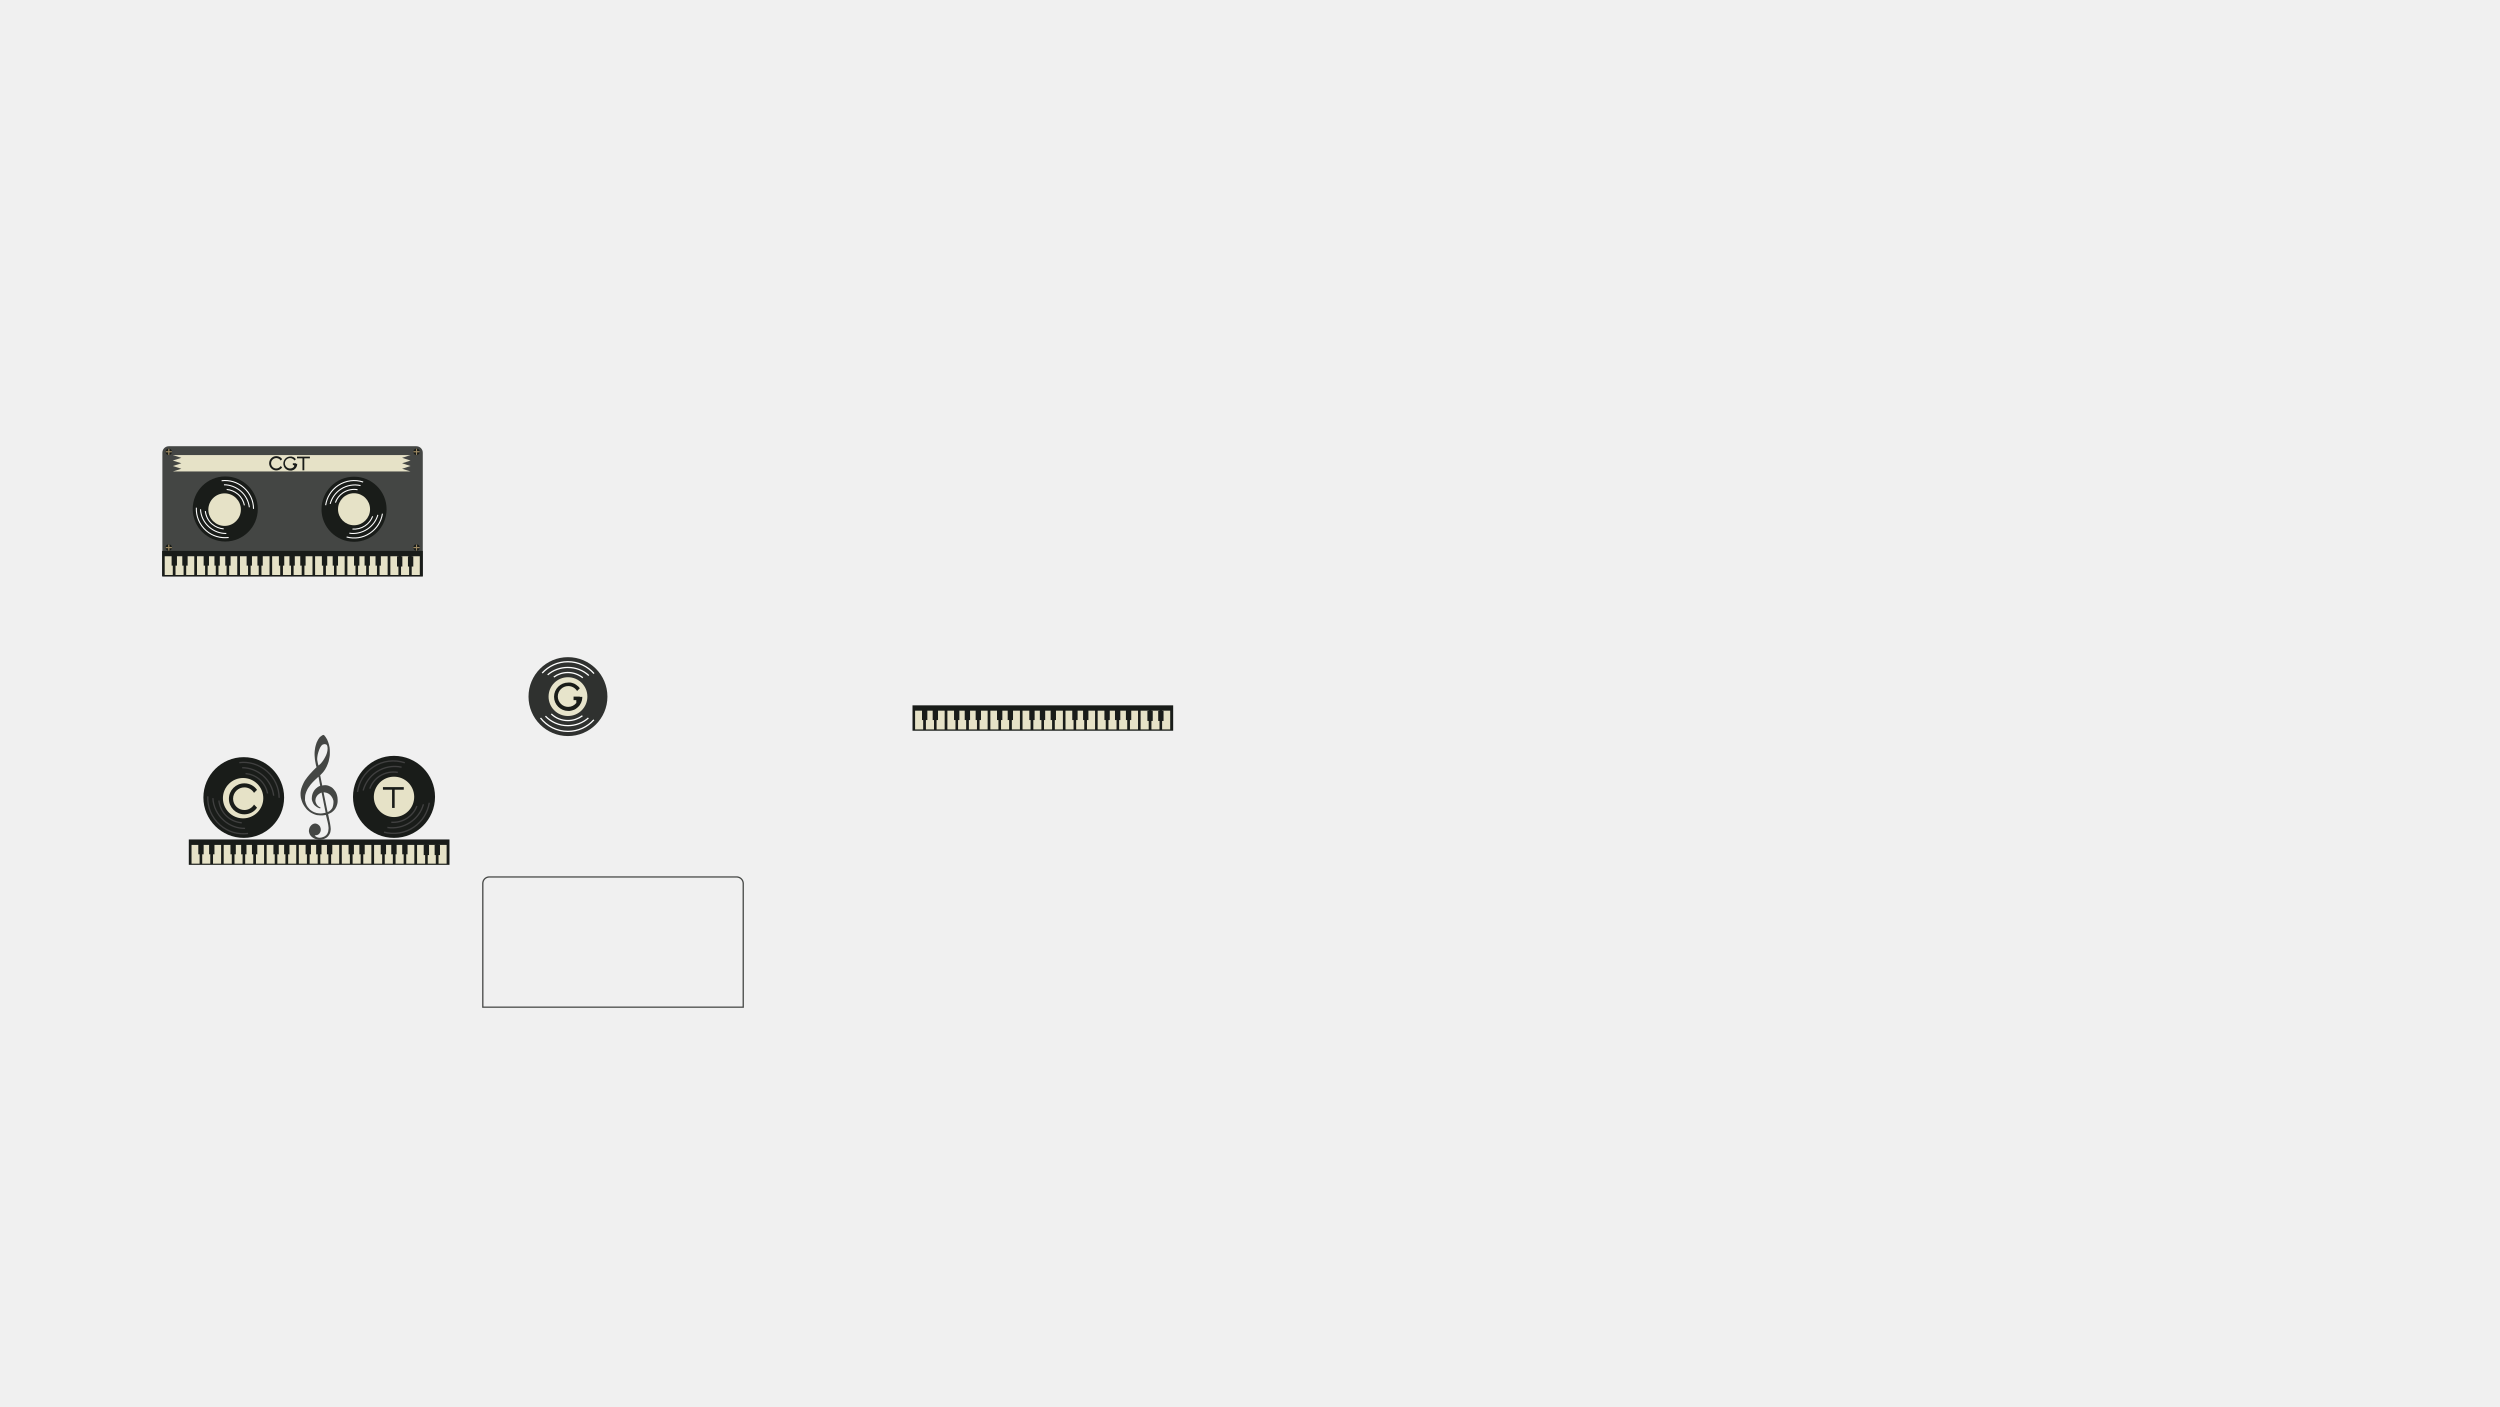
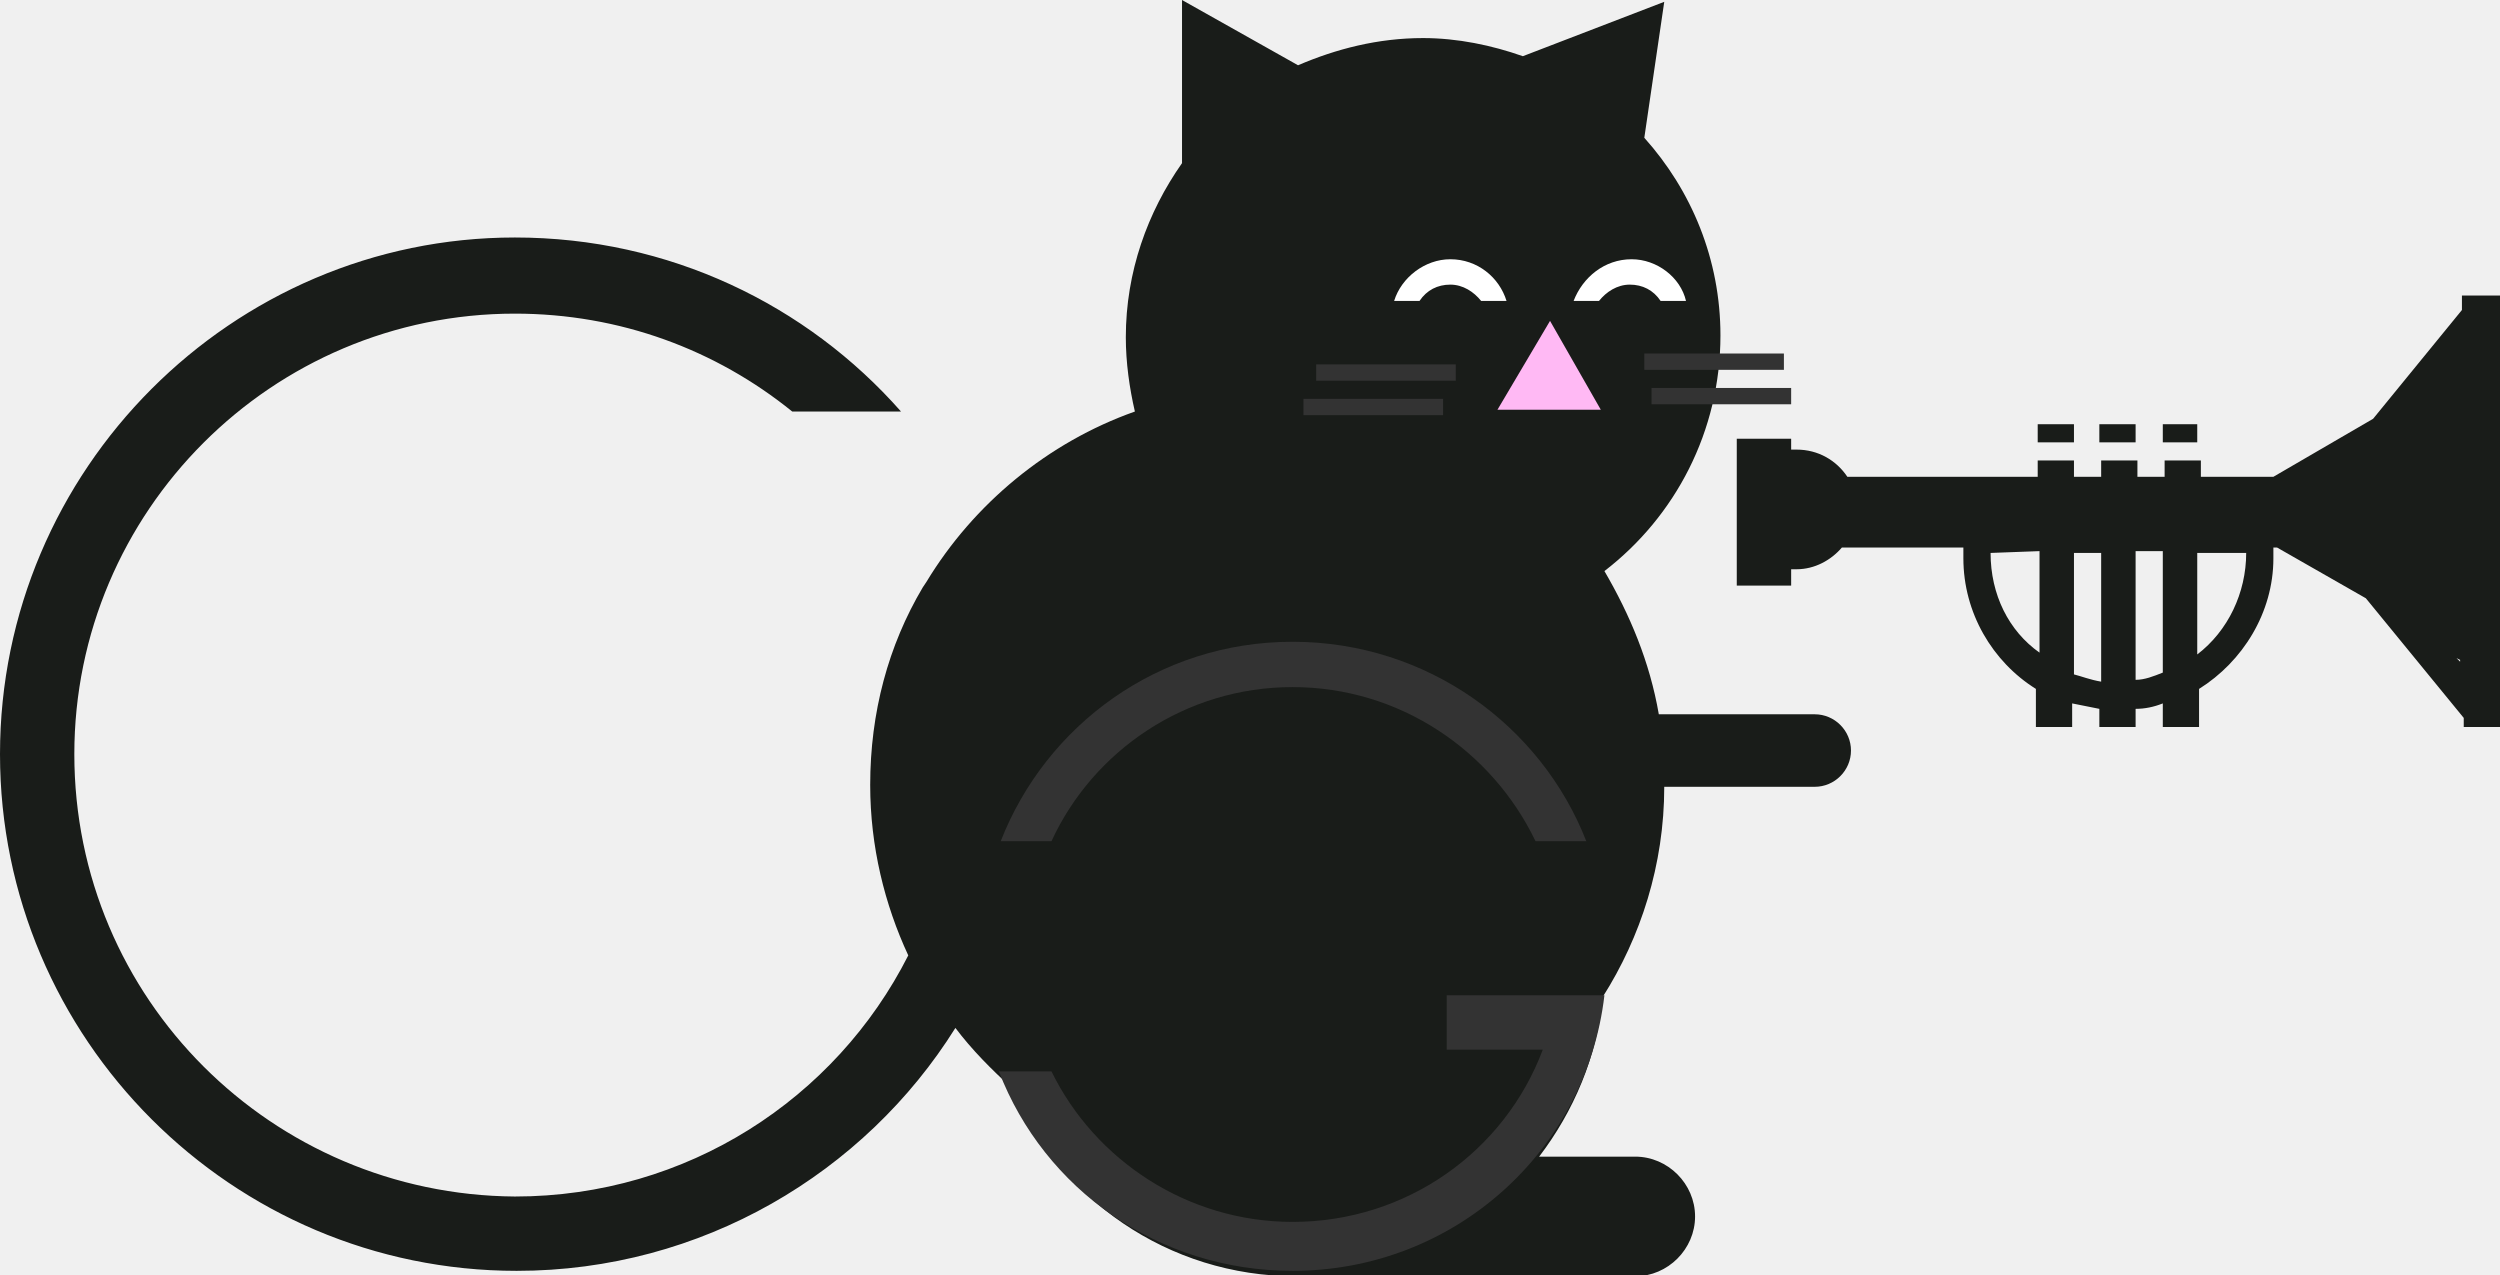
- <svg xmlns="http://www.w3.org/2000/svg" version="1.1" x="0px" y="0px" viewBox="0 0 1920 1080" style="enable-background:new 0 0 1920 1080;" xml:space="preserve">
+ <svg xmlns="http://www.w3.org/2000/svg" version="1.1" x="0px" y="0px" viewBox="0 0 137.9 70.3" style="enable-background:new 0 0 137.9 70.3;" xml:space="preserve">
  <style type="text/css">
- 	.st0{opacity:0.8;fill:#191C19;}
- 	.st1{opacity:0.8;fill:none;stroke:#191C19;stroke-miterlimit:10;}
- 	.st2{fill:#191C19;}
- 	.st3{fill:#E6E2C7;}
- 	.st4{opacity:0.9;}
- 	.st5{fill:none;stroke:#FFFFFF;stroke-miterlimit:10;}
- 	.st6{fill:none;stroke:#FFFFFF;stroke-width:0.987;stroke-miterlimit:10;}
- 	.st7{fill:none;stroke:#FFFFFF;stroke-width:0.822;stroke-miterlimit:10;}
- 	.st8{fill:none;stroke:#FFFFFF;stroke-width:0.812;stroke-miterlimit:10;}
- 	.st9{fill:none;stroke:#FFFFFF;stroke-width:0.824;stroke-miterlimit:10;}
- 	.st10{fill:none;stroke:#FFFFFF;stroke-width:0.814;stroke-miterlimit:10;}
- 	.st11{fill:none;stroke:#404040;stroke-miterlimit:10;}
- 	.st12{fill:none;stroke:#404040;stroke-width:1.042;stroke-miterlimit:10;}
- 	.st13{fill:none;stroke:#404040;stroke-width:1.028;stroke-miterlimit:10;}
- 	.st14{fill:#9D8963;}
+ 	.st0{fill:#191C19;}
+ 	.st1{fill:#FFB9F4;}
+ 	.st2{fill:#FFFFFF;}
+ 	.st3{fill:#333333;}
</style>
  <g id="Layer_1">
-     <path class="st0" d="M319.7,342.7h-190c-2.8,0-5,2.2-5,5v95h200v-95C324.7,344.9,322.5,342.7,319.7,342.7z" />
-     <path class="st1" d="M565.8,673.5h-190c-2.8,0-5,2.2-5,5v95h200v-95C570.8,675.8,568.5,673.5,565.8,673.5z" />
-   </g>
+ </g>
  <g id="Layer_2">
+     <path class="st0" d="M100.1,39.4h-8.6c-0.5-2.9-1.6-5.5-3-7.9c3.9-3,6.4-7.7,6.4-13c0-4.2-1.6-8-4.2-10.9l1.1-7.5L84,3.1   c-1.7-0.6-3.6-1-5.5-1c-2.5,0-4.8,0.6-6.9,1.5L65.2,0v9c-1.9,2.7-3.1,6-3.1,9.6c0,1.4,0.2,2.8,0.5,4.1c-4.8,1.7-8.9,5.1-11.5,9.4   c0,0,0,0-0.2,0.3c-1.9,3.2-2.9,6.9-2.9,10.9c0,3.4,0.8,6.6,2.1,9.4c-4,7.9-12.2,13.3-21.7,13.3C15,65.9,4.1,55.1,4.1,41.6   c0-13.4,10.9-24.3,24.3-24.3c5.8,0,11.1,2,15.3,5.4h6c-5.2-5.9-12.8-9.6-21.3-9.6C12.8,13.1,0,25.9,0,41.6   c0,15.7,12.8,28.5,28.5,28.5c10.2,0,19.2-5.4,24.2-13.4c0.9,1.2,2,2.3,3.1,3.3c2.6,6.1,8.6,10.4,15.7,10.4c0.1,0,0.2,0,0.2,0h18.5   c1.8,0,3.3-1.5,3.3-3.3s-1.5-3.3-3.3-3.3h-5.3c1.9-2.5,3.2-5.5,3.5-8.8c2.1-3.3,3.4-7.3,3.4-11.6h8.3c1.1,0,2-0.9,2-2   S101.2,39.4,100.1,39.4z" />
    <g>
-       <rect x="124.5" y="423.1" class="st2" width="200.2" height="19.5" />
-       <rect x="134.8" y="427.2" class="st3" width="6.2" height="14.4" />
-       <rect x="126.5" y="427.2" class="st3" width="6.2" height="14.4" />
-       <rect x="143" y="427.2" class="st3" width="6.2" height="14.4" />
-       <rect x="151.3" y="427.2" class="st3" width="6.2" height="14.4" />
-       <rect x="159.5" y="427.2" class="st3" width="6.2" height="14.4" />
-       <rect x="167.8" y="427.2" class="st3" width="6.2" height="14.4" />
-       <rect x="176" y="427.2" class="st3" width="6.2" height="14.4" />
-       <rect x="184.3" y="427.2" class="st3" width="6.2" height="14.4" />
-       <rect x="192.5" y="427.2" class="st3" width="6.2" height="14.4" />
-       <rect x="200.8" y="427.2" class="st3" width="6.2" height="14.4" />
-       <rect x="209" y="427.2" class="st3" width="6.2" height="14.4" />
-       <rect x="217.3" y="427.2" class="st3" width="6.2" height="14.4" />
-       <rect x="225.5" y="427.2" class="st3" width="6.2" height="14.4" />
-       <rect x="233.8" y="427.2" class="st3" width="6.2" height="14.4" />
-       <rect x="242" y="427.2" class="st3" width="6.2" height="14.4" />
-       <rect x="250.3" y="427.2" class="st3" width="6.2" height="14.4" />
-       <rect x="258.5" y="427.2" class="st3" width="6.2" height="14.4" />
-       <rect x="266.8" y="427.2" class="st3" width="6.2" height="14.4" />
-       <rect x="275" y="427.2" class="st3" width="6.2" height="14.4" />
-       <rect x="283.3" y="427.2" class="st3" width="6.2" height="14.4" />
-       <rect x="291.5" y="427.2" class="st3" width="6.2" height="14.4" />
-       <rect x="299.8" y="427.2" class="st3" width="6.2" height="14.4" />
-       <rect x="308" y="427.2" class="st3" width="6.2" height="14.4" />
-       <rect x="316.2" y="427.2" class="st3" width="6.2" height="14.4" />
-       <rect x="131.8" y="426.5" class="st2" width="4.1" height="7.9" />
-       <rect x="140" y="426.5" class="st2" width="4.1" height="7.9" />
-       <rect x="156.4" y="426.5" class="st2" width="4.1" height="7.9" />
-       <rect x="164.7" y="426.5" class="st2" width="4.1" height="7.9" />
-       <rect x="173" y="426.5" class="st2" width="4.1" height="7.9" />
-       <rect x="189.4" y="426.5" class="st2" width="4.1" height="7.9" />
-       <rect x="197.7" y="426.5" class="st2" width="4.1" height="7.9" />
-       <rect x="214.2" y="426.5" class="st2" width="4.1" height="7.9" />
-       <rect x="222.3" y="426.5" class="st2" width="4.1" height="7.9" />
-       <rect x="230.6" y="426.5" class="st2" width="4.1" height="7.9" />
-       <rect x="247.2" y="426.5" class="st2" width="4.1" height="7.9" />
-       <rect x="255.5" y="426.5" class="st2" width="4.1" height="7.9" />
-       <rect x="271.9" y="426.5" class="st2" width="4.1" height="7.9" />
-       <rect x="280" y="426.5" class="st2" width="4.1" height="7.9" />
-       <rect x="288.4" y="426.5" class="st2" width="4.1" height="7.9" />
-       <rect x="304.9" y="427.2" class="st2" width="4.1" height="7.9" />
-       <rect x="313.3" y="427.2" class="st2" width="4.1" height="7.9" />
-     </g>
-     <g>
-       <rect x="145" y="644.7" class="st2" width="200.2" height="19.5" />
-       <rect x="155.3" y="648.9" class="st3" width="6.2" height="14.4" />
-       <rect x="147.1" y="648.9" class="st3" width="6.2" height="14.4" />
-       <rect x="163.6" y="648.9" class="st3" width="6.2" height="14.4" />
-       <rect x="171.8" y="648.9" class="st3" width="6.2" height="14.4" />
-       <rect x="180.1" y="648.9" class="st3" width="6.2" height="14.4" />
-       <rect x="188.3" y="648.9" class="st3" width="6.2" height="14.4" />
-       <rect x="196.6" y="648.9" class="st3" width="6.2" height="14.4" />
-       <rect x="204.8" y="648.9" class="st3" width="6.2" height="14.4" />
-       <rect x="213" y="648.9" class="st3" width="6.2" height="14.4" />
-       <rect x="221.3" y="648.9" class="st3" width="6.2" height="14.4" />
-       <rect x="229.5" y="648.9" class="st3" width="6.2" height="14.4" />
-       <rect x="237.8" y="648.9" class="st3" width="6.2" height="14.4" />
-       <rect x="246" y="648.9" class="st3" width="6.2" height="14.4" />
-       <rect x="254.3" y="648.9" class="st3" width="6.2" height="14.4" />
-       <rect x="262.5" y="648.9" class="st3" width="6.2" height="14.4" />
-       <rect x="270.8" y="648.9" class="st3" width="6.2" height="14.4" />
-       <rect x="279" y="648.9" class="st3" width="6.2" height="14.4" />
-       <rect x="287.3" y="648.9" class="st3" width="6.2" height="14.4" />
-       <rect x="295.5" y="648.9" class="st3" width="6.2" height="14.4" />
-       <rect x="303.8" y="648.9" class="st3" width="6.2" height="14.4" />
-       <rect x="312" y="648.9" class="st3" width="6.2" height="14.4" />
-       <rect x="320.3" y="648.9" class="st3" width="6.2" height="14.4" />
-       <rect x="328.5" y="648.9" class="st3" width="6.2" height="14.4" />
-       <rect x="336.8" y="648.9" class="st3" width="6.2" height="14.4" />
-       <rect x="152.3" y="648.2" class="st2" width="4.1" height="7.9" />
-       <rect x="160.6" y="648.2" class="st2" width="4.1" height="7.9" />
-       <rect x="177" y="648.2" class="st2" width="4.1" height="7.9" />
-       <rect x="185.2" y="648.2" class="st2" width="4.1" height="7.9" />
-       <rect x="193.5" y="648.2" class="st2" width="4.1" height="7.9" />
-       <rect x="210" y="648.2" class="st2" width="4.1" height="7.9" />
-       <rect x="218.2" y="648.2" class="st2" width="4.1" height="7.9" />
-       <rect x="234.7" y="648.2" class="st2" width="4.1" height="7.9" />
-       <rect x="242.8" y="648.2" class="st2" width="4.1" height="7.9" />
-       <rect x="251.1" y="648.2" class="st2" width="4.1" height="7.9" />
-       <rect x="267.7" y="648.2" class="st2" width="4.1" height="7.9" />
-       <rect x="276" y="648.2" class="st2" width="4.1" height="7.9" />
-       <rect x="292.4" y="648.2" class="st2" width="4.1" height="7.9" />
-       <rect x="300.5" y="648.2" class="st2" width="4.1" height="7.9" />
-       <rect x="308.9" y="648.2" class="st2" width="4.1" height="7.9" />
-       <rect x="325.4" y="648.8" class="st2" width="4.1" height="7.9" />
-       <rect x="333.8" y="648.8" class="st2" width="4.1" height="7.9" />
-     </g>
-     <g>
-       <rect x="700.8" y="541.7" class="st2" width="200.2" height="19.5" />
-       <rect x="711.1" y="545.8" class="st3" width="6.2" height="14.4" />
-       <rect x="702.8" y="545.8" class="st3" width="6.2" height="14.4" />
-       <rect x="719.3" y="545.8" class="st3" width="6.2" height="14.4" />
-       <rect x="727.6" y="545.8" class="st3" width="6.2" height="14.4" />
-       <rect x="735.8" y="545.8" class="st3" width="6.2" height="14.4" />
-       <rect x="744.1" y="545.8" class="st3" width="6.2" height="14.4" />
-       <rect x="752.3" y="545.8" class="st3" width="6.2" height="14.4" />
-       <rect x="760.6" y="545.8" class="st3" width="6.2" height="14.4" />
-       <rect x="768.8" y="545.8" class="st3" width="6.2" height="14.4" />
-       <rect x="777.1" y="545.8" class="st3" width="6.2" height="14.4" />
-       <rect x="785.3" y="545.8" class="st3" width="6.2" height="14.4" />
-       <rect x="793.6" y="545.8" class="st3" width="6.2" height="14.4" />
-       <rect x="801.8" y="545.8" class="st3" width="6.2" height="14.4" />
-       <rect x="810.1" y="545.8" class="st3" width="6.2" height="14.4" />
-       <rect x="818.3" y="545.8" class="st3" width="6.2" height="14.4" />
-       <rect x="826.5" y="545.8" class="st3" width="6.2" height="14.4" />
-       <rect x="834.8" y="545.8" class="st3" width="6.2" height="14.4" />
-       <rect x="843" y="545.8" class="st3" width="6.2" height="14.4" />
-       <rect x="851.3" y="545.8" class="st3" width="6.2" height="14.4" />
-       <rect x="859.5" y="545.8" class="st3" width="6.2" height="14.4" />
-       <rect x="867.8" y="545.8" class="st3" width="6.2" height="14.4" />
-       <rect x="876" y="545.8" class="st3" width="6.2" height="14.4" />
-       <rect x="884.3" y="545.8" class="st3" width="6.2" height="14.4" />
-       <rect x="892.5" y="545.8" class="st3" width="6.2" height="14.4" />
-       <rect x="708.1" y="545.1" class="st2" width="4.1" height="7.9" />
-       <rect x="716.3" y="545.1" class="st2" width="4.1" height="7.9" />
-       <rect x="732.7" y="545.1" class="st2" width="4.1" height="7.9" />
-       <rect x="740.9" y="545.1" class="st2" width="4.1" height="7.9" />
-       <rect x="749.3" y="545.1" class="st2" width="4.1" height="7.9" />
-       <rect x="765.7" y="545.1" class="st2" width="4.1" height="7.9" />
-       <rect x="773.9" y="545.1" class="st2" width="4.1" height="7.9" />
-       <rect x="790.5" y="545.1" class="st2" width="4.1" height="7.9" />
-       <rect x="798.6" y="545.1" class="st2" width="4.1" height="7.9" />
-       <rect x="806.9" y="545.1" class="st2" width="4.1" height="7.9" />
-       <rect x="823.5" y="545.1" class="st2" width="4.1" height="7.9" />
-       <rect x="831.8" y="545.1" class="st2" width="4.1" height="7.9" />
-       <rect x="848.2" y="545.1" class="st2" width="4.1" height="7.9" />
-       <rect x="856.3" y="545.1" class="st2" width="4.1" height="7.9" />
-       <rect x="864.7" y="545.1" class="st2" width="4.1" height="7.9" />
-       <rect x="881.2" y="545.8" class="st2" width="4.1" height="7.9" />
-       <rect x="889.5" y="545.8" class="st2" width="4.1" height="7.9" />
+       <g>
+         <path class="st0" d="M137.9,19.1v-2.8h-2.1v0.8l-4.9,6l-5.5,3.2h-1.4h-1.3h-1.3v-0.9h-2v0.9h-1.5v-0.9h-2v0.9h-1.5v-0.9h-2v0.9     h-1.3h-1.3h-7.9c-0.6-0.9-1.6-1.5-2.8-1.5c-0.1,0-0.2,0-0.3,0v-0.6h-3v8.1h3v-0.9c0.1,0,0.2,0,0.3,0c1,0,1.9-0.5,2.5-1.2h6.7     c0,0.2,0,0.4,0,0.6c0,3,1.6,5.7,4,7.2v2.1h2v-1.3c0.5,0.1,1,0.2,1.5,0.3v1h2v-1c0.5,0,1-0.1,1.5-0.3v1.3h2v-2.1     c2.4-1.5,4.1-4.2,4.1-7.2c0-0.2,0-0.4,0-0.6h0.2l4.9,2.8l5.4,6.6v0.5h2.1v-12V19.1L137.9,19.1z M109.8,30.5L109.8,30.5l2.7-0.1     v5.6C110.8,34.8,109.8,32.8,109.8,30.5z M114.4,37.2v-6.7h1.5v7.1C115.3,37.5,114.8,37.3,114.4,37.2z M117.8,37.5v-7.1h1.5v6.7     C118.8,37.3,118.3,37.5,117.8,37.5z M123.9,30.5c0,2.2-1,4.3-2.7,5.6v-5.6L123.9,30.5L123.9,30.5z M135.7,36.5l-0.2-0.2l0.2,0.1     V36.5z" />
+         <polygon class="st0" points="121.2,24.4 121.2,23.8 121.2,23.4 120.5,23.4 119.3,23.4 119.3,23.9 119.3,24.4 120.4,24.4    " />
+         <polygon class="st0" points="114.4,24.4 114.4,23.9 114.4,23.4 113.2,23.4 112.4,23.4 112.4,23.8 112.4,24.4 113.3,24.4    " />
+         <polygon class="st0" points="117.8,23.5 117.8,23.4 115.8,23.4 115.8,23.5 115.8,24.4 117.8,24.4    " />
+       </g>
    </g>
  </g>
  <g id="Layer_3">
-     <g class="st4">
-       <circle class="st2" cx="436.2" cy="535" r="30.3" />
-       <circle class="st3" cx="436.2" cy="535" r="14.9" />
-       <path class="st5" d="M423.4,548.3c3.3,3.2,7.8,5.1,12.8,5.1c4.2,0,8-1.4,11.1-3.7" />
-       <path class="st5" d="M425.3,520c3-2.2,6.8-3.5,10.8-3.5c4.3,0,8.3,1.5,11.5,4" />
-       <path class="st6" d="M420.6,518.3c4.1-3.6,9.6-5.7,15.5-5.7c6.2,0,11.9,2.3,16.1,6.2" />
-       <path class="st6" d="M418.9,550c4.3,4.5,10.4,7.3,17.2,7.3c6.1,0,11.6-2.2,15.8-5.9" />
-       <path class="st5" d="M415.1,551.4c4.9,6.3,12.5,10.3,21.1,10.3c7.9,0,15-3.4,19.9-8.9" />
-       <path class="st5" d="M416.4,516.9c4.9-5.3,11.9-8.7,19.7-8.7c8,0,15.2,3.5,20.1,9.1" />
-     </g>
-     <polygon class="st3" points="315.3,353.7 308.8,355.8 315.3,357.9 308.8,360 315.3,362.1 132.7,362.1 139.3,360 132.7,357.9    139.3,355.8 132.7,353.7 139.3,351.6 132.7,349.5 315.3,349.5 308.8,351.6  " />
-   </g>
-   <g id="Layer_4">
-     <g>
-       <circle class="st2" cx="173" cy="390.9" r="25" />
-       <circle class="st3" cx="172.5" cy="391.4" r="12.5" />
-       <path class="st7" d="M157.7,392.5c0.4,3.8,2.1,7.4,5.2,10c2.6,2.2,5.7,3.4,8.9,3.7" />
-       <path class="st7" d="M174.1,375.9c3.1,0.3,6.1,1.5,8.6,3.6c2.7,2.3,4.4,5.4,5,8.6" />
-       <path class="st8" d="M172,372.3c4.5,0,9,1.6,12.8,4.8c3.9,3.3,6.1,7.8,6.7,12.5" />
-       <path class="st8" d="M154,391.1c0.2,5.1,2.5,10.1,6.8,13.8c3.8,3.3,8.5,4.9,13,4.8" />
-       <path class="st7" d="M150.8,389.9c-0.3,6.5,2.3,13.1,7.6,17.7c4.9,4.3,11.2,5.9,17.2,5.2" />
-       <path class="st7" d="M170.2,369.2c5.9-0.7,12.1,1,16.9,5.2c5,4.3,7.6,10.3,7.6,16.4" />
-     </g>
-     <path class="st2" d="M215.6,357.9c-0.7,1.1-2,1.9-3.4,1.9c-2.2,0-4-1.8-4-4c0-2.2,1.8-4,4-4c1.4,0,2.7,0.8,3.4,1.9l1.1-1.1   c-1-1.4-2.6-2.3-4.5-2.3c-3,0-5.5,2.5-5.5,5.5s2.5,5.5,5.5,5.5c1.8,0,3.5-0.9,4.5-2.3L215.6,357.9z" />
-     <g>
-       <circle class="st2" cx="271.9" cy="391.1" r="25" />
-       <circle class="st3" cx="271.9" cy="391.1" r="12.3" />
-       <path class="st9" d="M274.6,376.1c-3.7-0.7-7.7,0.1-11.1,2.3c-2.9,1.9-4.9,4.6-5.9,7.6" />
-       <path class="st9" d="M286.2,396.5c-1.1,2.9-3.1,5.5-5.8,7.3c-3,2-6.4,2.8-9.7,2.5" />
-       <path class="st10" d="M290.2,395.4c-1.2,4.3-4,8.3-8.1,11c-4.3,2.8-9.2,3.8-13.8,3.1" />
-       <path class="st10" d="M276.9,372.9c-5-1.1-10.5-0.3-15.2,2.8c-4.2,2.8-7,6.9-8.1,11.3" />
-       <path class="st9" d="M278.9,370.2c-6.2-2.1-13.3-1.3-19.2,2.6c-5.4,3.6-8.7,9.2-9.6,15.2" />
-       <path class="st9" d="M293.7,394.5c-0.9,5.9-4.2,11.4-9.6,15c-5.5,3.7-12,4.5-17.9,2.9" />
-     </g>
-     <polygon class="st2" points="238,350.7 228.1,350.7 228.1,352 232.3,352 232.3,361.2 233.7,361.2 233.7,352 238,352  " />
-     <path class="st2" d="M445.3,535h-4.8v2.7h2.1v2.2c-1.5,1.8-3.7,3-6.2,3c-4.4,0-8-3.6-8-8c0-4.4,3.6-8,8-8c2.9,0,5.4,1.5,6.8,3.8   l2.1-2.1c-0.1-0.2-0.2-0.3-0.4-0.5s-0.3-0.3-0.4-0.5c0,0,0,0,0,0c-0.1-0.1-0.3-0.3-0.4-0.4c-0.2-0.2-0.3-0.3-0.5-0.4   c-0.2-0.1-0.3-0.3-0.5-0.4c-0.2-0.1-0.3-0.3-0.5-0.4c-0.3-0.2-0.7-0.5-1.1-0.7c-0.2-0.1-0.4-0.2-0.6-0.3c-0.2-0.1-0.4-0.2-0.6-0.2   c-0.2-0.1-0.4-0.2-0.6-0.2c0,0,0,0,0,0c-0.2-0.1-0.4-0.1-0.6-0.2c-0.2,0-0.4-0.1-0.6-0.1c-0.1,0-0.2,0-0.4-0.1c-0.1,0-0.2,0-0.3,0   c-0.1,0-0.2,0-0.3,0c-0.2,0-0.3,0-0.4,0c-0.2,0-0.4,0-0.7,0c-6,0-10.9,4.9-10.9,10.9c0,6,4.9,10.9,10.9,10.9c0.2,0,0.5,0,0.7,0   c0.2,0,0.3,0,0.4,0c0.2,0,0.4,0,0.5-0.1c0.1,0,0.2,0,0.4-0.1c0.2,0,0.4-0.1,0.6-0.1c0.2,0,0.4-0.1,0.6-0.2c0,0,0,0,0.1,0   c0.2-0.1,0.4-0.1,0.6-0.2c0.2-0.1,0.4-0.2,0.6-0.2c0.2-0.1,0.4-0.2,0.6-0.3c0.4-0.2,0.8-0.4,1.1-0.7v0c0.2-0.1,0.3-0.2,0.5-0.4   c0.5-0.4,1-0.8,1.4-1.3c0.3-0.3,0.6-0.6,0.8-1l0,0c0.7-1,1.3-2.2,1.6-3.5c0.2-0.9,0.3-1.8,0.3-2.7H445.3z" />
-     <path class="st2" d="M227.3,355.8h-2.4v1.4h1v1.1c-0.7,0.9-1.8,1.5-3.1,1.5c-2.2,0-4-1.8-4-4c0-2.2,1.8-4,4-4   c1.4,0,2.7,0.8,3.4,1.9l1-1c-0.1-0.1-0.1-0.2-0.2-0.3s-0.1-0.2-0.2-0.2c0,0,0,0,0,0c-0.1-0.1-0.1-0.1-0.2-0.2   c-0.1-0.1-0.2-0.1-0.2-0.2c-0.1-0.1-0.2-0.1-0.2-0.2c-0.1-0.1-0.2-0.1-0.3-0.2c-0.2-0.1-0.4-0.2-0.5-0.3c-0.1,0-0.2-0.1-0.3-0.1   c-0.1,0-0.2-0.1-0.3-0.1c-0.1,0-0.2-0.1-0.3-0.1c0,0,0,0,0,0c-0.1,0-0.2-0.1-0.3-0.1c-0.1,0-0.2,0-0.3-0.1c-0.1,0-0.1,0-0.2,0   c0,0-0.1,0-0.1,0c0,0-0.1,0-0.1,0c-0.1,0-0.1,0-0.2,0c-0.1,0-0.2,0-0.3,0c-3,0-5.4,2.4-5.4,5.4c0,3,2.4,5.4,5.4,5.4   c0.1,0,0.2,0,0.3,0c0.1,0,0.1,0,0.2,0c0.1,0,0.2,0,0.3,0c0.1,0,0.1,0,0.2,0c0.1,0,0.2,0,0.3-0.1c0.1,0,0.2-0.1,0.3-0.1c0,0,0,0,0,0   c0.1,0,0.2-0.1,0.3-0.1c0.1,0,0.2-0.1,0.3-0.1c0.1,0,0.2-0.1,0.3-0.1c0.2-0.1,0.4-0.2,0.5-0.3v0c0.1-0.1,0.2-0.1,0.2-0.2   c0.3-0.2,0.5-0.4,0.7-0.6c0.1-0.2,0.3-0.3,0.4-0.5l0,0c0.4-0.5,0.6-1.1,0.8-1.7c0.1-0.4,0.2-0.9,0.2-1.4H227.3z" />
-     <g>
-       <circle class="st2" cx="187.2" cy="612.5" r="31" />
-       <circle class="st3" cx="186.7" cy="613" r="15.5" />
-       <path class="st11" d="M168.1,614.8c0.5,4.7,2.6,9.2,6.5,12.5c3.2,2.8,7.1,4.3,11.1,4.6" />
-       <path class="st11" d="M188.6,594.1c3.8,0.3,7.6,1.8,10.7,4.5c3.4,2.9,5.4,6.7,6.2,10.8" />
-       <path class="st11" d="M186,589.6c5.6,0,11.2,2,15.9,6c4.8,4.2,7.6,9.8,8.3,15.5" />
-       <path class="st11" d="M163.5,613c0.3,6.3,3.2,12.6,8.5,17.2c4.7,4.1,10.5,6.1,16.2,6" />
-       <path class="st11" d="M159.6,611.6c-0.4,8.1,2.8,16.3,9.5,22.1c6.1,5.3,13.9,7.4,21.4,6.4" />
-       <path class="st11" d="M183.8,585.7c7.4-0.9,15,1.3,21.1,6.5c6.2,5.4,9.4,12.9,9.5,20.5" />
-     </g>
-     <path class="st2" d="M195.1,617.9c-1.5,2.5-4.3,4.2-7.4,4.2c-4.8,0-8.7-3.9-8.7-8.7c0-4.8,3.9-8.7,8.7-8.7c3.1,0,5.9,1.7,7.4,4.2   l2.3-2.3c-2.2-3.1-5.7-5-9.7-5c-6.6,0-11.9,5.3-11.9,11.9s5.3,11.9,11.9,11.9c4,0,7.6-2,9.7-5.1L195.1,617.9z" />
+     <polygon class="st1" points="85.5,17.7 82.6,22.6 88.3,22.6  " />
+     <path class="st2" d="M83.1,16.6h-1.4c-0.4-0.5-1-0.9-1.7-0.9c-0.7,0-1.3,0.3-1.7,0.9h-1.4c0.4-1.3,1.7-2.3,3.1-2.3   C81.5,14.3,82.7,15.3,83.1,16.6z" />
+     <path class="st2" d="M90,14.3c-1.5,0-2.7,1-3.2,2.3h1.4c0.4-0.5,1-0.9,1.7-0.9s1.3,0.3,1.7,0.9h1.4C92.7,15.3,91.4,14.3,90,14.3z" />
+     <rect x="90.7" y="19.5" class="st3" width="7.7" height="0.9" />
+     <rect x="91.1" y="21.4" class="st3" width="7.7" height="0.9" />
+     <rect x="72.6" y="20.1" class="st3" width="7.7" height="0.9" />
+     <rect x="71.9" y="22" class="st3" width="7.7" height="0.9" />
    <g>
      <g>
-         <circle class="st2" cx="302.6" cy="612" r="31.5" />
-         <circle class="st3" cx="302.6" cy="612" r="15.5" />
-         <path class="st12" d="M305.5,593.2c-4.7-0.8-9.7,0.1-14,2.9c-3.6,2.4-6.2,5.8-7.5,9.6" />
-         <path class="st12" d="M320.2,619c-1.4,3.7-3.9,6.9-7.4,9.3c-3.8,2.5-8.1,3.5-12.3,3.2" />
-         <path class="st13" d="M325.2,617.7c-1.5,5.5-5,10.5-10.2,13.9c-5.4,3.6-11.7,4.8-17.5,3.9" />
-         <path class="st13" d="M308.4,589.2c-6.3-1.4-13.2-0.3-19.2,3.6c-5.3,3.5-8.8,8.7-10.3,14.3" />
-         <path class="st12" d="M310.9,585.8c-7.9-2.6-16.8-1.7-24.2,3.2c-6.9,4.6-11.1,11.6-12.1,19.2" />
-         <path class="st12" d="M329.7,616.5c-1.2,7.4-5.3,14.4-12.1,18.9c-6.9,4.6-15.2,5.7-22.7,3.7" />
+         <path class="st3" d="M87.5,54.9h-1.6h-6.1v3h5.3c-2.1,5.6-7.5,9.5-13.8,9.5c-5.8,0-10.9-3.4-13.3-8.3h-2.9     c2.5,6.5,8.8,11,16.2,11c8.9,0,16.2-6.6,17.2-15.2H87.5z" />
+         <path class="st3" d="M71.3,37.9c5.9,0,11,3.5,13.4,8.5h2.8C85,40,78.7,35.4,71.3,35.4S57.7,40,55.2,46.4H58     C60.3,41.4,65.4,37.9,71.3,37.9z" />
      </g>
-       <polygon class="st2" points="310.1,604.5 294.1,604.5 294.1,606.5 301.1,606.5 301.1,620.5 303.1,620.5 303.1,606.5 310.1,606.5       " />
    </g>
-     <circle class="st2" cx="129.6" cy="347" r="2.5" />
-     <circle class="st2" cx="319.9" cy="347" r="2.5" />
-     <polygon class="st14" points="132,346.5 130.1,346.5 130.1,344.6 129.2,344.6 129.2,346.5 127.3,346.5 127.3,347.4 129.2,347.4    129.2,349.4 130.1,349.4 130.1,347.4 132,347.4  " />
-     <polygon class="st14" points="322.3,346.5 320.3,346.5 320.3,344.6 319.5,344.6 319.5,346.5 317.5,346.5 317.5,347.4 319.5,347.4    319.5,349.4 320.3,349.4 320.3,347.4 322.3,347.4  " />
-     <circle class="st2" cx="319.9" cy="420.5" r="2.5" />
-     <polygon class="st14" points="322.3,420.1 320.3,420.1 320.3,418.2 319.5,418.2 319.5,420.1 317.5,420.1 317.5,421 319.5,421    319.5,422.9 320.3,422.9 320.3,421 322.3,421  " />
-     <circle class="st2" cx="129.6" cy="420.5" r="2.5" />
-     <polygon class="st14" points="132,420.1 130.1,420.1 130.1,418.2 129.2,418.2 129.2,420.1 127.3,420.1 127.3,421 129.2,421    129.2,422.9 130.1,422.9 130.1,421 132,421  " />
-     <path class="st0" d="M258.8,610.6c-0.7-2.3-1.4-3-1.4-3s-1.7-2.6-3.2-3.2c0,0-3.1-2.2-6.7-1.1l-1.6-7.9c0,0,2.6-2.4,3.8-4.5   c1.1-2.1,1.2-2.2,1.2-2.2s1.7-3.8,1.8-5.3c0,0,0.7-3.2,0.6-4.2c0,0,0.1-3.6-0.2-5.3c-0.4-1.8-0.5-2.2-0.5-2.2s-1-3.7-2.3-5.3   c0,0-0.8-1.3-1.4-1.8c-0.6-0.5-1.5,0.2-1.5,0.2s-2,1-3.1,3.2c-1.2,2.2-1.3,2.8-1.3,2.8s-1,2.9-1.1,4.5c0,0-0.4,2-0.3,4.7   c0.1,2.7,0.4,4.2,0.4,4.2s0.7,4.1,1.1,5l-2.6,2.6l-2.6,2.8c0,0-1.8,2.2-1.9,2.3c-0.2,0.2-1.6,2.2-1.6,2.2s-0.9,1.2-2.2,4.3   c-1.3,3-1.4,5.6-1.4,5.6s-0.1,3.4,0.7,5.3c0,0,0.7,2.7,2.2,4.8c1.5,2.1,2.2,2.8,2.2,2.8s2.6,2.3,3.8,2.7c0,0,1.8,1,3.7,1.4   c0,0,3.9,0.6,6.9-0.1l1.3,5.3c0,0,1.1,4.2,0.6,6.2c0,0,0.1,2.4-1.9,4.2c-2,1.8-4.9,1.8-4.9,1.8s-2.5,0-3.6-1.7v-0.2   c0,0,2.7,0.4,4-2.1c1.4-2.5-0.2-4.9-0.2-4.9s-1.6-2.3-4-2c-2.4,0.3-3.6,2.7-3.6,2.7s-1.2,2.2-0.6,4.1c0,0,0.3,1.7,1.6,3   c1.3,1.3,2.9,1.9,2.9,1.9s2.1,0.9,4.2,0.7c2.2-0.2,3-0.7,3-0.7s2.1-0.9,2.8-1.9c0,0,1.4-1.5,1.8-3.2c0.4-1.7,0.3-2.7,0.3-2.7   s-0.2-2.8-0.5-3.9l-1.5-7.3c0,0,2.6-0.9,3.7-2.1c0,0,1.6-1.2,2.6-3.5s1-3.9,1-3.9S259.5,612.8,258.8,610.6z M243.7,581.4   c0.1-2.1,1.5-5.8,1.5-5.8s1.1-3,2.7-3.8c1.6-0.7,2.6,0,2.6,0s1,0,1.1,2.8c0.1,2.8-1.2,5.5-1.2,5.5c-2.9,6.2-5.8,7.8-5.8,7.8   c-0.4-0.8-0.8-3.4-0.8-3.4C243.4,583.5,243.7,581.4,243.7,581.4z M247.1,624.7c0,0-1.3,0.2-4-0.3c-2.7-0.6-4.9-2.5-4.9-2.5   s-0.6-0.5-1.9-2.1c-1.3-1.6-2-4.8-2-4.8s-0.2-0.4,0-3.1c0.1-2.6,1.8-5.7,1.8-5.7s0.7-1.4,2.5-3.7c1.7-2.2,6-6,6-6l1.3,7   c-2.8,1-4.5,3.5-4.5,3.5c-2.4,3.3-1.9,7-1.9,7s0.4,2.9,2.4,4.7c2,1.8,3.8,2.1,3.8,2.1c0.9-0.1,0.3-0.7,0.3-0.7   c-2.9-1.1-3.6-4.2-3.6-4.2s-0.7-1.7,0.7-4.1c1.4-2.4,3.9-3.1,3.9-3.1l3.1,15.5C249.5,624.4,247.1,624.7,247.1,624.7z M256.1,616.1   c0,0,0,3.8-1.5,5.3c0,0-1.1,1.6-3,2.3l-3.1-15.2c0,0,3.6-0.1,5.8,2.8C256.5,614.2,256.1,616.1,256.1,616.1z" />
  </g>
</svg>
